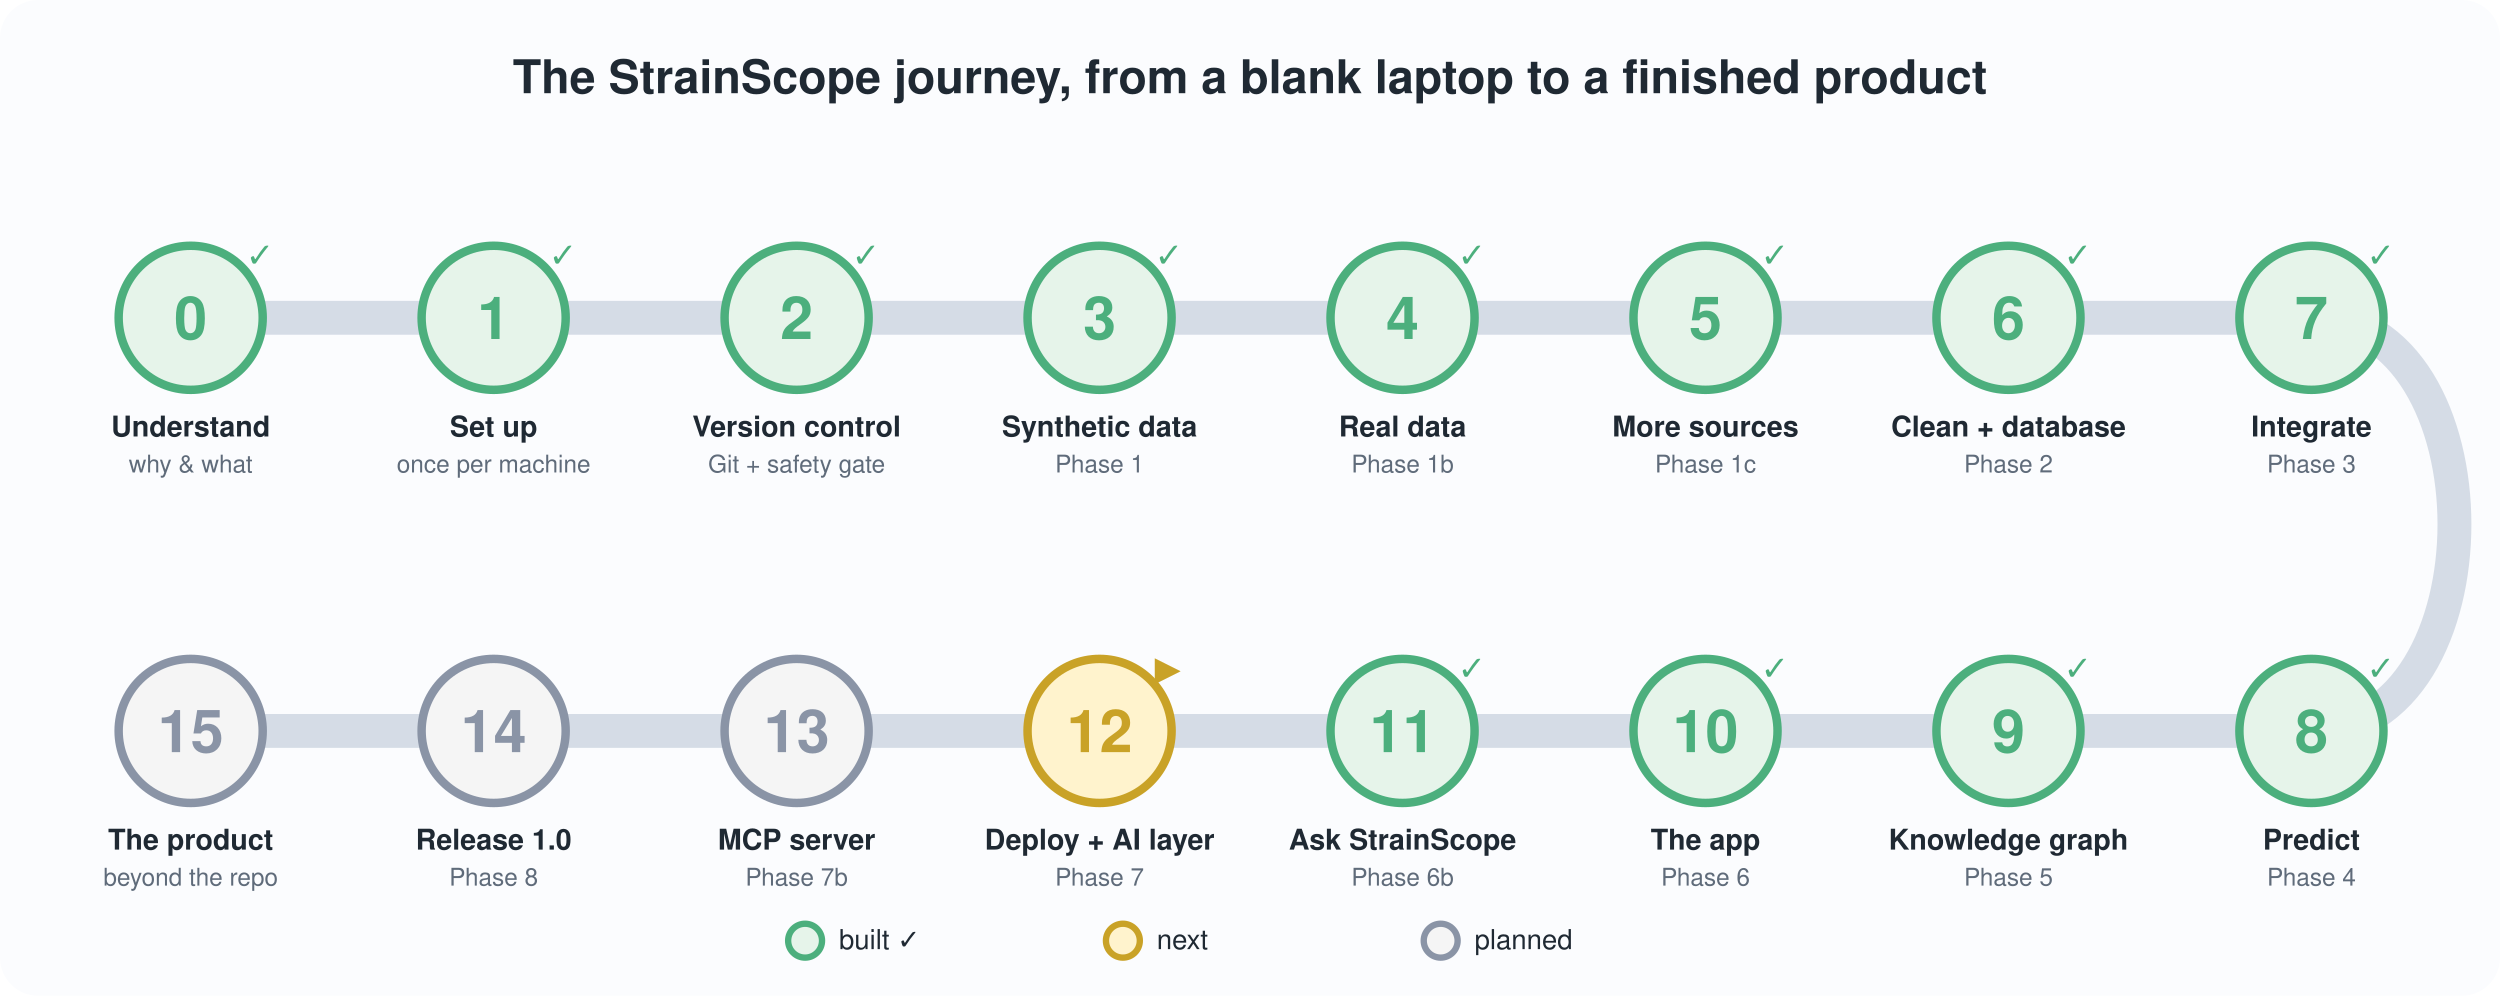
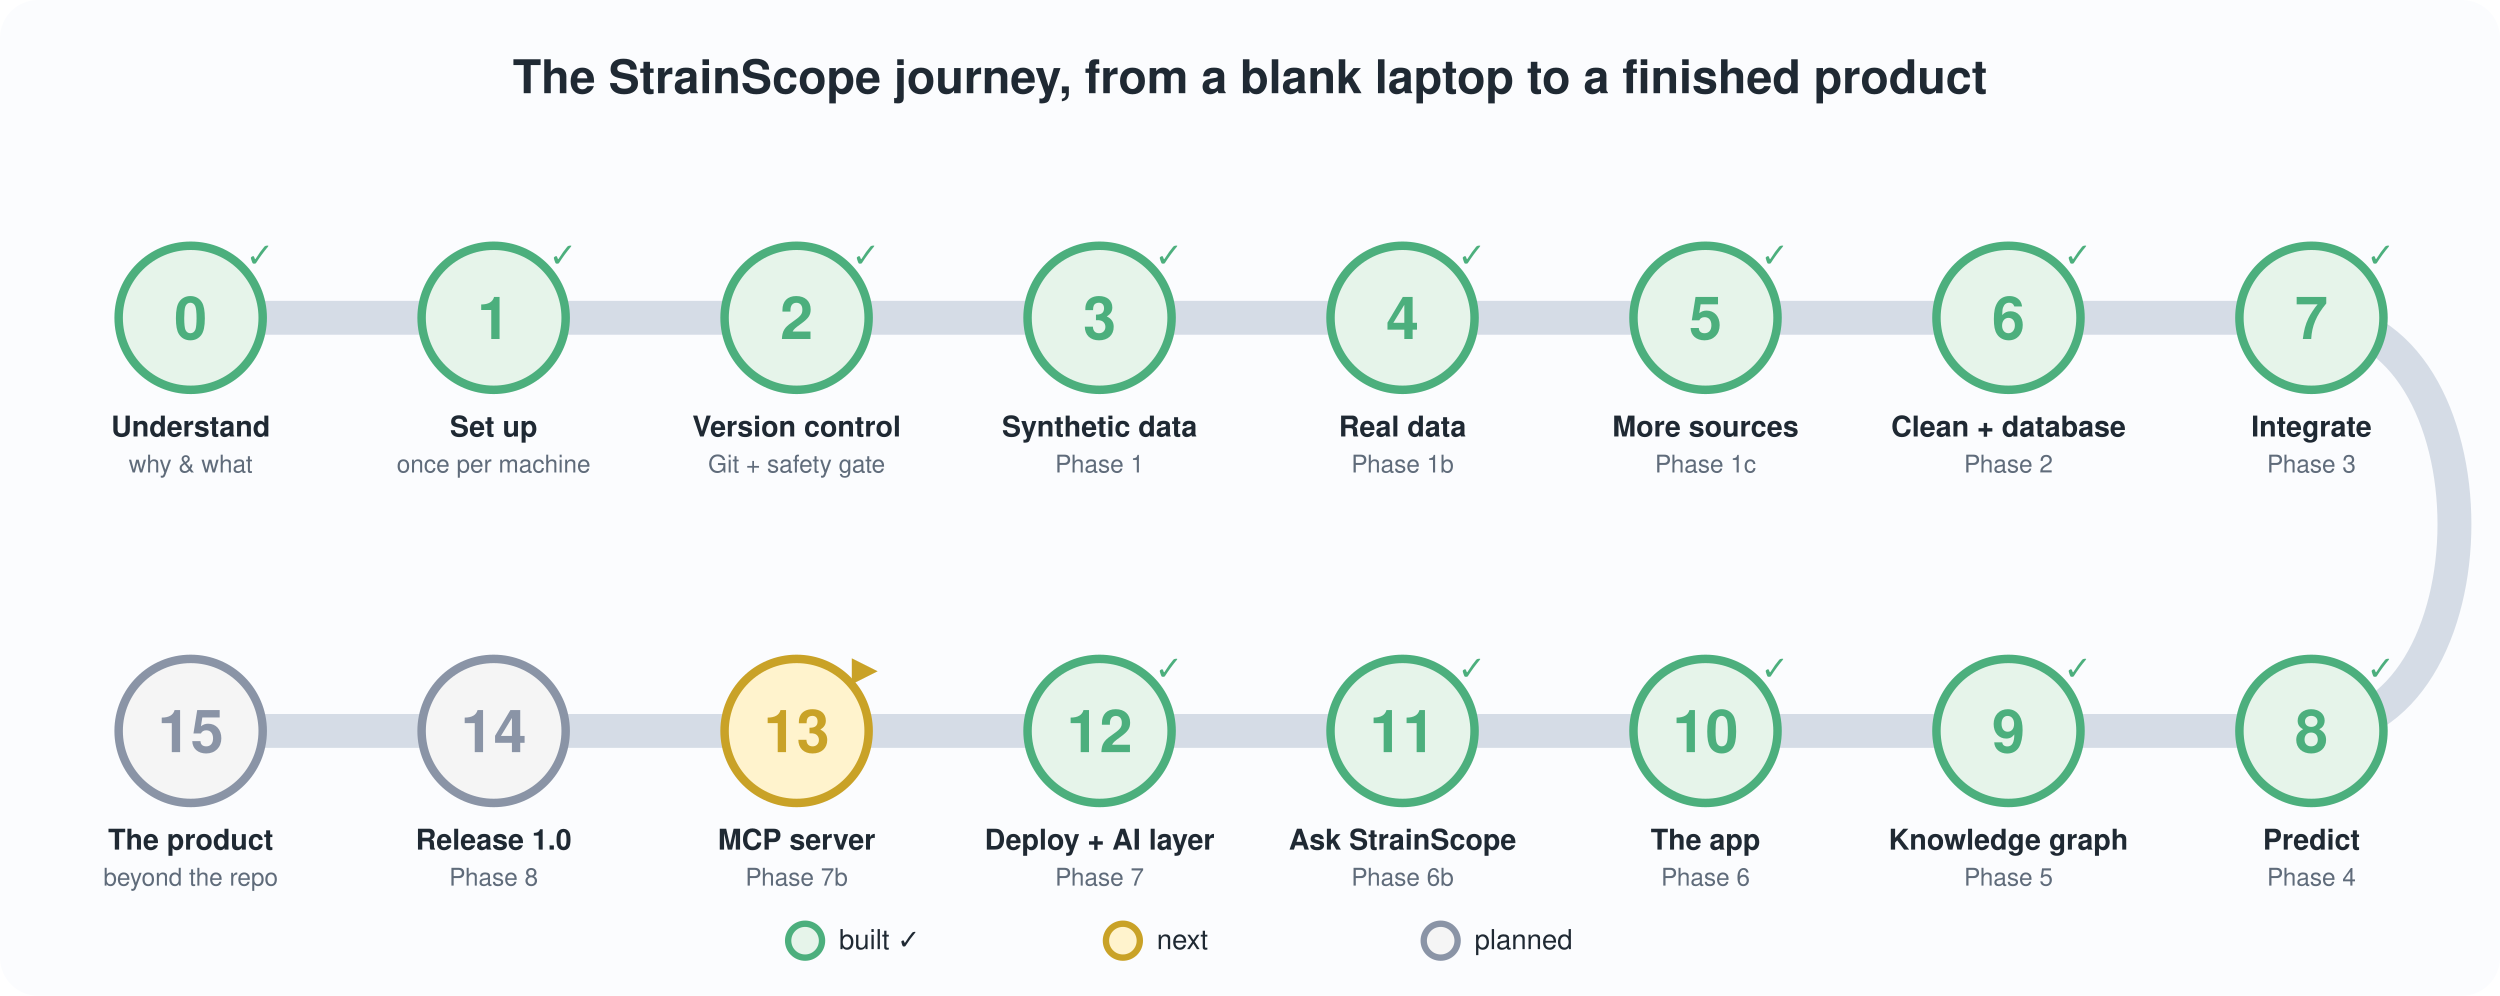
<svg xmlns="http://www.w3.org/2000/svg" width="1180" height="470" viewBox="0 0 1180 470" role="img" aria-label="StrainScope journey map">
  <rect width="1180" height="470" rx="18" fill="#FBFCFE" />
  <text x="590.0" y="44" text-anchor="middle" font-family="Segoe UI, Helvetica, Arial, sans-serif" font-size="22" font-weight="700" fill="#1F2933">The StrainScope journey, from a blank laptop to a finished product</text>
  <path d="M 90 150 L 233 150 L 376 150 L 519 150 L 662 150 L 805 150 L 948 150 L 1091 150 C 1181 150, 1181 345, 1091 345 L 948 345 L 805 345 L 662 345 L 519 345 L 376 345 L 233 345 L 90 345" fill="none" stroke="#D5DCE6" stroke-width="16" stroke-linecap="round" stroke-linejoin="round" />
  <circle cx="90" cy="150" r="34" fill="#E6F4EA" stroke="#4CAF7D" stroke-width="4" />
  <text x="90" y="160" text-anchor="middle" font-family="Segoe UI, Helvetica, Arial, sans-serif" font-size="28" font-weight="700" fill="#4CAF7D">0</text>
  <text x="116" y="126" font-family="Segoe UI, Helvetica, Arial, sans-serif" font-size="16" font-weight="700" fill="#4CAF7D">✓</text>
  <text x="90" y="206" text-anchor="middle" font-family="Segoe UI, Helvetica, Arial, sans-serif" font-size="13.5" font-weight="600" fill="#1F2933">Understand</text>
  <text x="90" y="223" text-anchor="middle" font-family="Segoe UI, Helvetica, Arial, sans-serif" font-size="11.5" fill="#5f6b7a">why &amp; what</text>
  <circle cx="233" cy="150" r="34" fill="#E6F4EA" stroke="#4CAF7D" stroke-width="4" />
  <text x="233" y="160" text-anchor="middle" font-family="Segoe UI, Helvetica, Arial, sans-serif" font-size="28" font-weight="700" fill="#4CAF7D">1</text>
  <text x="259" y="126" font-family="Segoe UI, Helvetica, Arial, sans-serif" font-size="16" font-weight="700" fill="#4CAF7D">✓</text>
  <text x="233" y="206" text-anchor="middle" font-family="Segoe UI, Helvetica, Arial, sans-serif" font-size="13.5" font-weight="600" fill="#1F2933">Set up</text>
  <text x="233" y="223" text-anchor="middle" font-family="Segoe UI, Helvetica, Arial, sans-serif" font-size="11.5" fill="#5f6b7a">once per machine</text>
  <circle cx="376" cy="150" r="34" fill="#E6F4EA" stroke="#4CAF7D" stroke-width="4" />
  <text x="376" y="160" text-anchor="middle" font-family="Segoe UI, Helvetica, Arial, sans-serif" font-size="28" font-weight="700" fill="#4CAF7D">2</text>
  <text x="402" y="126" font-family="Segoe UI, Helvetica, Arial, sans-serif" font-size="16" font-weight="700" fill="#4CAF7D">✓</text>
  <text x="376" y="206" text-anchor="middle" font-family="Segoe UI, Helvetica, Arial, sans-serif" font-size="13.5" font-weight="600" fill="#1F2933">Version control</text>
  <text x="376" y="223" text-anchor="middle" font-family="Segoe UI, Helvetica, Arial, sans-serif" font-size="11.5" fill="#5f6b7a">Git + safety gate</text>
  <circle cx="519" cy="150" r="34" fill="#E6F4EA" stroke="#4CAF7D" stroke-width="4" />
  <text x="519" y="160" text-anchor="middle" font-family="Segoe UI, Helvetica, Arial, sans-serif" font-size="28" font-weight="700" fill="#4CAF7D">3</text>
  <text x="545" y="126" font-family="Segoe UI, Helvetica, Arial, sans-serif" font-size="16" font-weight="700" fill="#4CAF7D">✓</text>
  <text x="519" y="206" text-anchor="middle" font-family="Segoe UI, Helvetica, Arial, sans-serif" font-size="13.5" font-weight="600" fill="#1F2933">Synthetic data</text>
  <text x="519" y="223" text-anchor="middle" font-family="Segoe UI, Helvetica, Arial, sans-serif" font-size="11.5" fill="#5f6b7a">Phase 1</text>
  <circle cx="662" cy="150" r="34" fill="#E6F4EA" stroke="#4CAF7D" stroke-width="4" />
  <text x="662" y="160" text-anchor="middle" font-family="Segoe UI, Helvetica, Arial, sans-serif" font-size="28" font-weight="700" fill="#4CAF7D">4</text>
  <text x="688" y="126" font-family="Segoe UI, Helvetica, Arial, sans-serif" font-size="16" font-weight="700" fill="#4CAF7D">✓</text>
  <text x="662" y="206" text-anchor="middle" font-family="Segoe UI, Helvetica, Arial, sans-serif" font-size="13.5" font-weight="600" fill="#1F2933">Real data</text>
  <text x="662" y="223" text-anchor="middle" font-family="Segoe UI, Helvetica, Arial, sans-serif" font-size="11.5" fill="#5f6b7a">Phase 1b</text>
  <circle cx="805" cy="150" r="34" fill="#E6F4EA" stroke="#4CAF7D" stroke-width="4" />
  <text x="805" y="160" text-anchor="middle" font-family="Segoe UI, Helvetica, Arial, sans-serif" font-size="28" font-weight="700" fill="#4CAF7D">5</text>
  <text x="831" y="126" font-family="Segoe UI, Helvetica, Arial, sans-serif" font-size="16" font-weight="700" fill="#4CAF7D">✓</text>
  <text x="805" y="206" text-anchor="middle" font-family="Segoe UI, Helvetica, Arial, sans-serif" font-size="13.5" font-weight="600" fill="#1F2933">More sources</text>
  <text x="805" y="223" text-anchor="middle" font-family="Segoe UI, Helvetica, Arial, sans-serif" font-size="11.5" fill="#5f6b7a">Phase 1c</text>
  <circle cx="948" cy="150" r="34" fill="#E6F4EA" stroke="#4CAF7D" stroke-width="4" />
  <text x="948" y="160" text-anchor="middle" font-family="Segoe UI, Helvetica, Arial, sans-serif" font-size="28" font-weight="700" fill="#4CAF7D">6</text>
  <text x="974" y="126" font-family="Segoe UI, Helvetica, Arial, sans-serif" font-size="16" font-weight="700" fill="#4CAF7D">✓</text>
  <text x="948" y="206" text-anchor="middle" font-family="Segoe UI, Helvetica, Arial, sans-serif" font-size="13.5" font-weight="600" fill="#1F2933">Clean + database</text>
  <text x="948" y="223" text-anchor="middle" font-family="Segoe UI, Helvetica, Arial, sans-serif" font-size="11.5" fill="#5f6b7a">Phase 2</text>
  <circle cx="1091" cy="150" r="34" fill="#E6F4EA" stroke="#4CAF7D" stroke-width="4" />
  <text x="1091" y="160" text-anchor="middle" font-family="Segoe UI, Helvetica, Arial, sans-serif" font-size="28" font-weight="700" fill="#4CAF7D">7</text>
  <text x="1117" y="126" font-family="Segoe UI, Helvetica, Arial, sans-serif" font-size="16" font-weight="700" fill="#4CAF7D">✓</text>
  <text x="1091" y="206" text-anchor="middle" font-family="Segoe UI, Helvetica, Arial, sans-serif" font-size="13.5" font-weight="600" fill="#1F2933">Integrate</text>
  <text x="1091" y="223" text-anchor="middle" font-family="Segoe UI, Helvetica, Arial, sans-serif" font-size="11.5" fill="#5f6b7a">Phase 3</text>
  <circle cx="1091" cy="345" r="34" fill="#E6F4EA" stroke="#4CAF7D" stroke-width="4" />
  <text x="1091" y="355" text-anchor="middle" font-family="Segoe UI, Helvetica, Arial, sans-serif" font-size="28" font-weight="700" fill="#4CAF7D">8</text>
  <text x="1117" y="321" font-family="Segoe UI, Helvetica, Arial, sans-serif" font-size="16" font-weight="700" fill="#4CAF7D">✓</text>
  <text x="1091" y="401" text-anchor="middle" font-family="Segoe UI, Helvetica, Arial, sans-serif" font-size="13.5" font-weight="600" fill="#1F2933">Predict</text>
  <text x="1091" y="418" text-anchor="middle" font-family="Segoe UI, Helvetica, Arial, sans-serif" font-size="11.5" fill="#5f6b7a">Phase 4</text>
  <circle cx="948" cy="345" r="34" fill="#E6F4EA" stroke="#4CAF7D" stroke-width="4" />
  <text x="948" y="355" text-anchor="middle" font-family="Segoe UI, Helvetica, Arial, sans-serif" font-size="28" font-weight="700" fill="#4CAF7D">9</text>
  <text x="974" y="321" font-family="Segoe UI, Helvetica, Arial, sans-serif" font-size="16" font-weight="700" fill="#4CAF7D">✓</text>
  <text x="948" y="401" text-anchor="middle" font-family="Segoe UI, Helvetica, Arial, sans-serif" font-size="13.5" font-weight="600" fill="#1F2933">Knowledge graph</text>
  <text x="948" y="418" text-anchor="middle" font-family="Segoe UI, Helvetica, Arial, sans-serif" font-size="11.5" fill="#5f6b7a">Phase 5</text>
  <circle cx="805" cy="345" r="34" fill="#E6F4EA" stroke="#4CAF7D" stroke-width="4" />
  <text x="805" y="355" text-anchor="middle" font-family="Segoe UI, Helvetica, Arial, sans-serif" font-size="28" font-weight="700" fill="#4CAF7D">10</text>
  <text x="831" y="321" font-family="Segoe UI, Helvetica, Arial, sans-serif" font-size="16" font-weight="700" fill="#4CAF7D">✓</text>
  <text x="805" y="401" text-anchor="middle" font-family="Segoe UI, Helvetica, Arial, sans-serif" font-size="13.5" font-weight="600" fill="#1F2933">The app</text>
  <text x="805" y="418" text-anchor="middle" font-family="Segoe UI, Helvetica, Arial, sans-serif" font-size="11.5" fill="#5f6b7a">Phase 6</text>
  <circle cx="662" cy="345" r="34" fill="#E6F4EA" stroke="#4CAF7D" stroke-width="4" />
  <text x="662" y="355" text-anchor="middle" font-family="Segoe UI, Helvetica, Arial, sans-serif" font-size="28" font-weight="700" fill="#4CAF7D">11</text>
  <text x="688" y="321" font-family="Segoe UI, Helvetica, Arial, sans-serif" font-size="16" font-weight="700" fill="#4CAF7D">✓</text>
  <text x="662" y="401" text-anchor="middle" font-family="Segoe UI, Helvetica, Arial, sans-serif" font-size="13.5" font-weight="600" fill="#1F2933">Ask StrainScope</text>
  <text x="662" y="418" text-anchor="middle" font-family="Segoe UI, Helvetica, Arial, sans-serif" font-size="11.5" fill="#5f6b7a">Phase 6b</text>
-   <circle cx="519" cy="345" r="34" fill="#FFF3CD" stroke="#C9A227" stroke-width="4" />
-   <text x="519" y="355" text-anchor="middle" font-family="Segoe UI, Helvetica, Arial, sans-serif" font-size="28" font-weight="700" fill="#C9A227">12</text>
-   <text x="545" y="321" font-family="Segoe UI, Helvetica, Arial, sans-serif" font-size="16" font-weight="700" fill="#C9A227">▶</text>
+   <circle cx="519" cy="345" r="34" fill="#E6F4EA" stroke="#4CAF7D" stroke-width="4" />
+   <text x="519" y="355" text-anchor="middle" font-family="Segoe UI, Helvetica, Arial, sans-serif" font-size="28" font-weight="700" fill="#4CAF7D">12</text>
+   <text x="545" y="321" font-family="Segoe UI, Helvetica, Arial, sans-serif" font-size="16" font-weight="700" fill="#4CAF7D">✓</text>
  <text x="519" y="401" text-anchor="middle" font-family="Segoe UI, Helvetica, Arial, sans-serif" font-size="13.5" font-weight="600" fill="#1F2933">Deploy + AI layer</text>
  <text x="519" y="418" text-anchor="middle" font-family="Segoe UI, Helvetica, Arial, sans-serif" font-size="11.5" fill="#5f6b7a">Phase 7</text>
-   <circle cx="376" cy="345" r="34" fill="#F5F5F5" stroke="#8A94A6" stroke-width="4" />
-   <text x="376" y="355" text-anchor="middle" font-family="Segoe UI, Helvetica, Arial, sans-serif" font-size="28" font-weight="700" fill="#8A94A6">13</text>
-   <text x="402" y="321" font-family="Segoe UI, Helvetica, Arial, sans-serif" font-size="16" font-weight="700" fill="#8A94A6" />
+   <circle cx="376" cy="345" r="34" fill="#FFF3CD" stroke="#C9A227" stroke-width="4" />
+   <text x="376" y="355" text-anchor="middle" font-family="Segoe UI, Helvetica, Arial, sans-serif" font-size="28" font-weight="700" fill="#C9A227">13</text>
+   <text x="402" y="321" font-family="Segoe UI, Helvetica, Arial, sans-serif" font-size="16" font-weight="700" fill="#C9A227">▶</text>
  <text x="376" y="401" text-anchor="middle" font-family="Segoe UI, Helvetica, Arial, sans-serif" font-size="13.5" font-weight="600" fill="#1F2933">MCP server</text>
  <text x="376" y="418" text-anchor="middle" font-family="Segoe UI, Helvetica, Arial, sans-serif" font-size="11.5" fill="#5f6b7a">Phase 7b</text>
  <circle cx="233" cy="345" r="34" fill="#F5F5F5" stroke="#8A94A6" stroke-width="4" />
  <text x="233" y="355" text-anchor="middle" font-family="Segoe UI, Helvetica, Arial, sans-serif" font-size="28" font-weight="700" fill="#8A94A6">14</text>
  <text x="259" y="321" font-family="Segoe UI, Helvetica, Arial, sans-serif" font-size="16" font-weight="700" fill="#8A94A6" />
  <text x="233" y="401" text-anchor="middle" font-family="Segoe UI, Helvetica, Arial, sans-serif" font-size="13.5" font-weight="600" fill="#1F2933">Release 1.0</text>
  <text x="233" y="418" text-anchor="middle" font-family="Segoe UI, Helvetica, Arial, sans-serif" font-size="11.5" fill="#5f6b7a">Phase 8</text>
  <circle cx="90" cy="345" r="34" fill="#F5F5F5" stroke="#8A94A6" stroke-width="4" />
  <text x="90" y="355" text-anchor="middle" font-family="Segoe UI, Helvetica, Arial, sans-serif" font-size="28" font-weight="700" fill="#8A94A6">15</text>
  <text x="116" y="321" font-family="Segoe UI, Helvetica, Arial, sans-serif" font-size="16" font-weight="700" fill="#8A94A6" />
  <text x="90" y="401" text-anchor="middle" font-family="Segoe UI, Helvetica, Arial, sans-serif" font-size="13.5" font-weight="600" fill="#1F2933">The product</text>
  <text x="90" y="418" text-anchor="middle" font-family="Segoe UI, Helvetica, Arial, sans-serif" font-size="11.5" fill="#5f6b7a">beyond the repo</text>
  <circle cx="380" cy="444" r="8" fill="#E6F4EA" stroke="#4CAF7D" stroke-width="3" />
  <text x="396" y="448" font-family="Segoe UI, Helvetica, Arial, sans-serif" font-size="13" fill="#1F2933">built ✓</text>
  <circle cx="530" cy="444" r="8" fill="#FFF3CD" stroke="#C9A227" stroke-width="3" />
  <text x="546" y="448" font-family="Segoe UI, Helvetica, Arial, sans-serif" font-size="13" fill="#1F2933">next</text>
  <circle cx="680" cy="444" r="8" fill="#F5F5F5" stroke="#8A94A6" stroke-width="3" />
  <text x="696" y="448" font-family="Segoe UI, Helvetica, Arial, sans-serif" font-size="13" fill="#1F2933">planned</text>
</svg>
